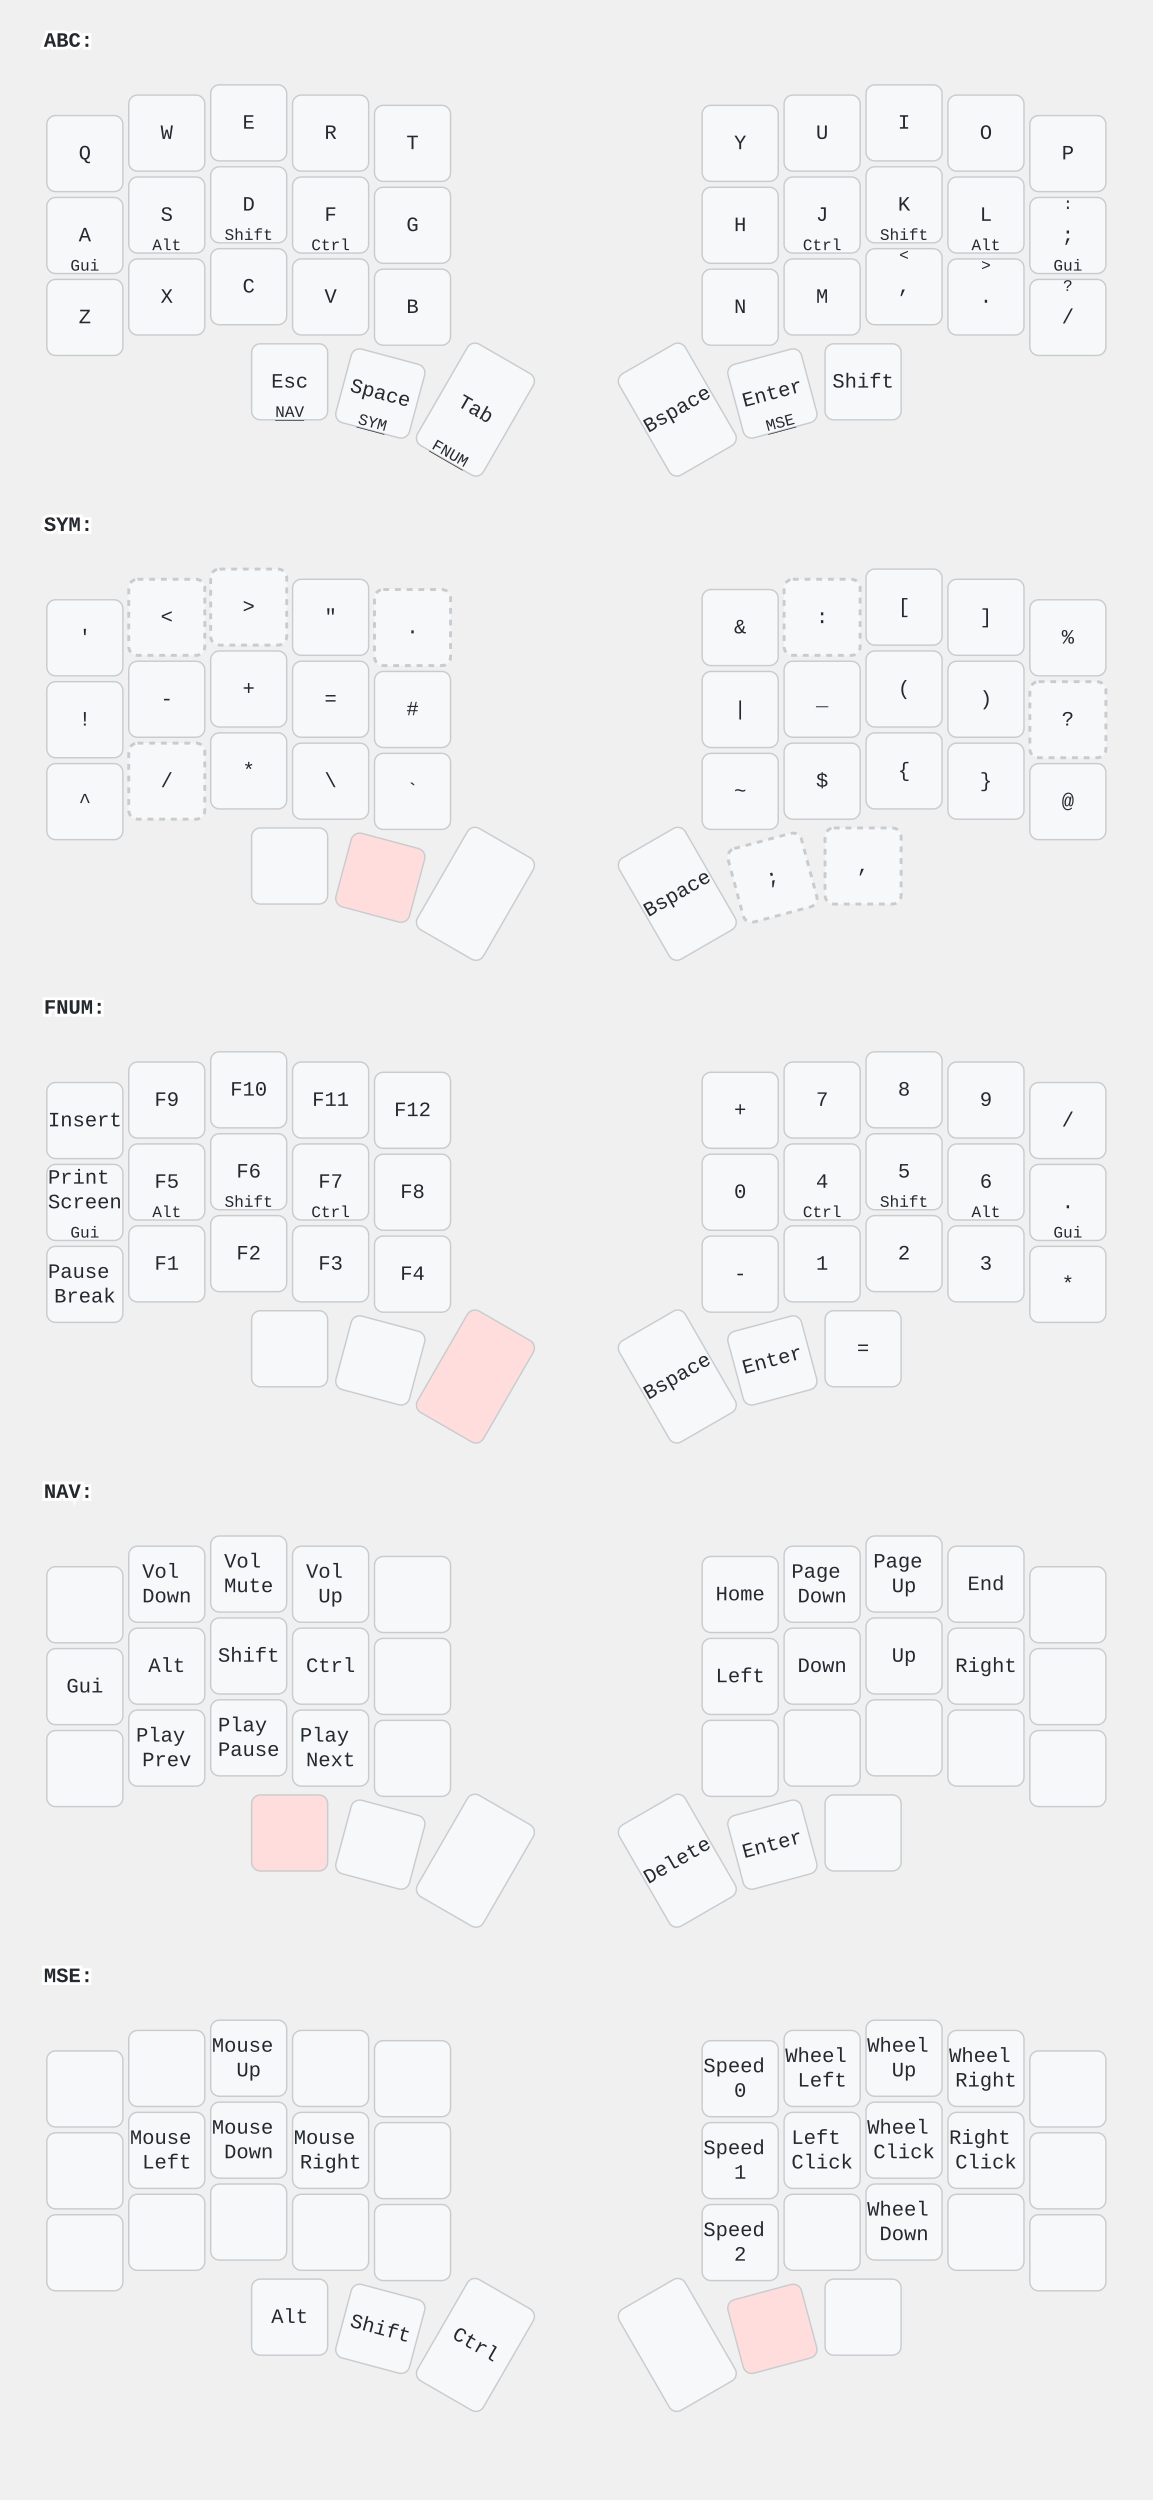
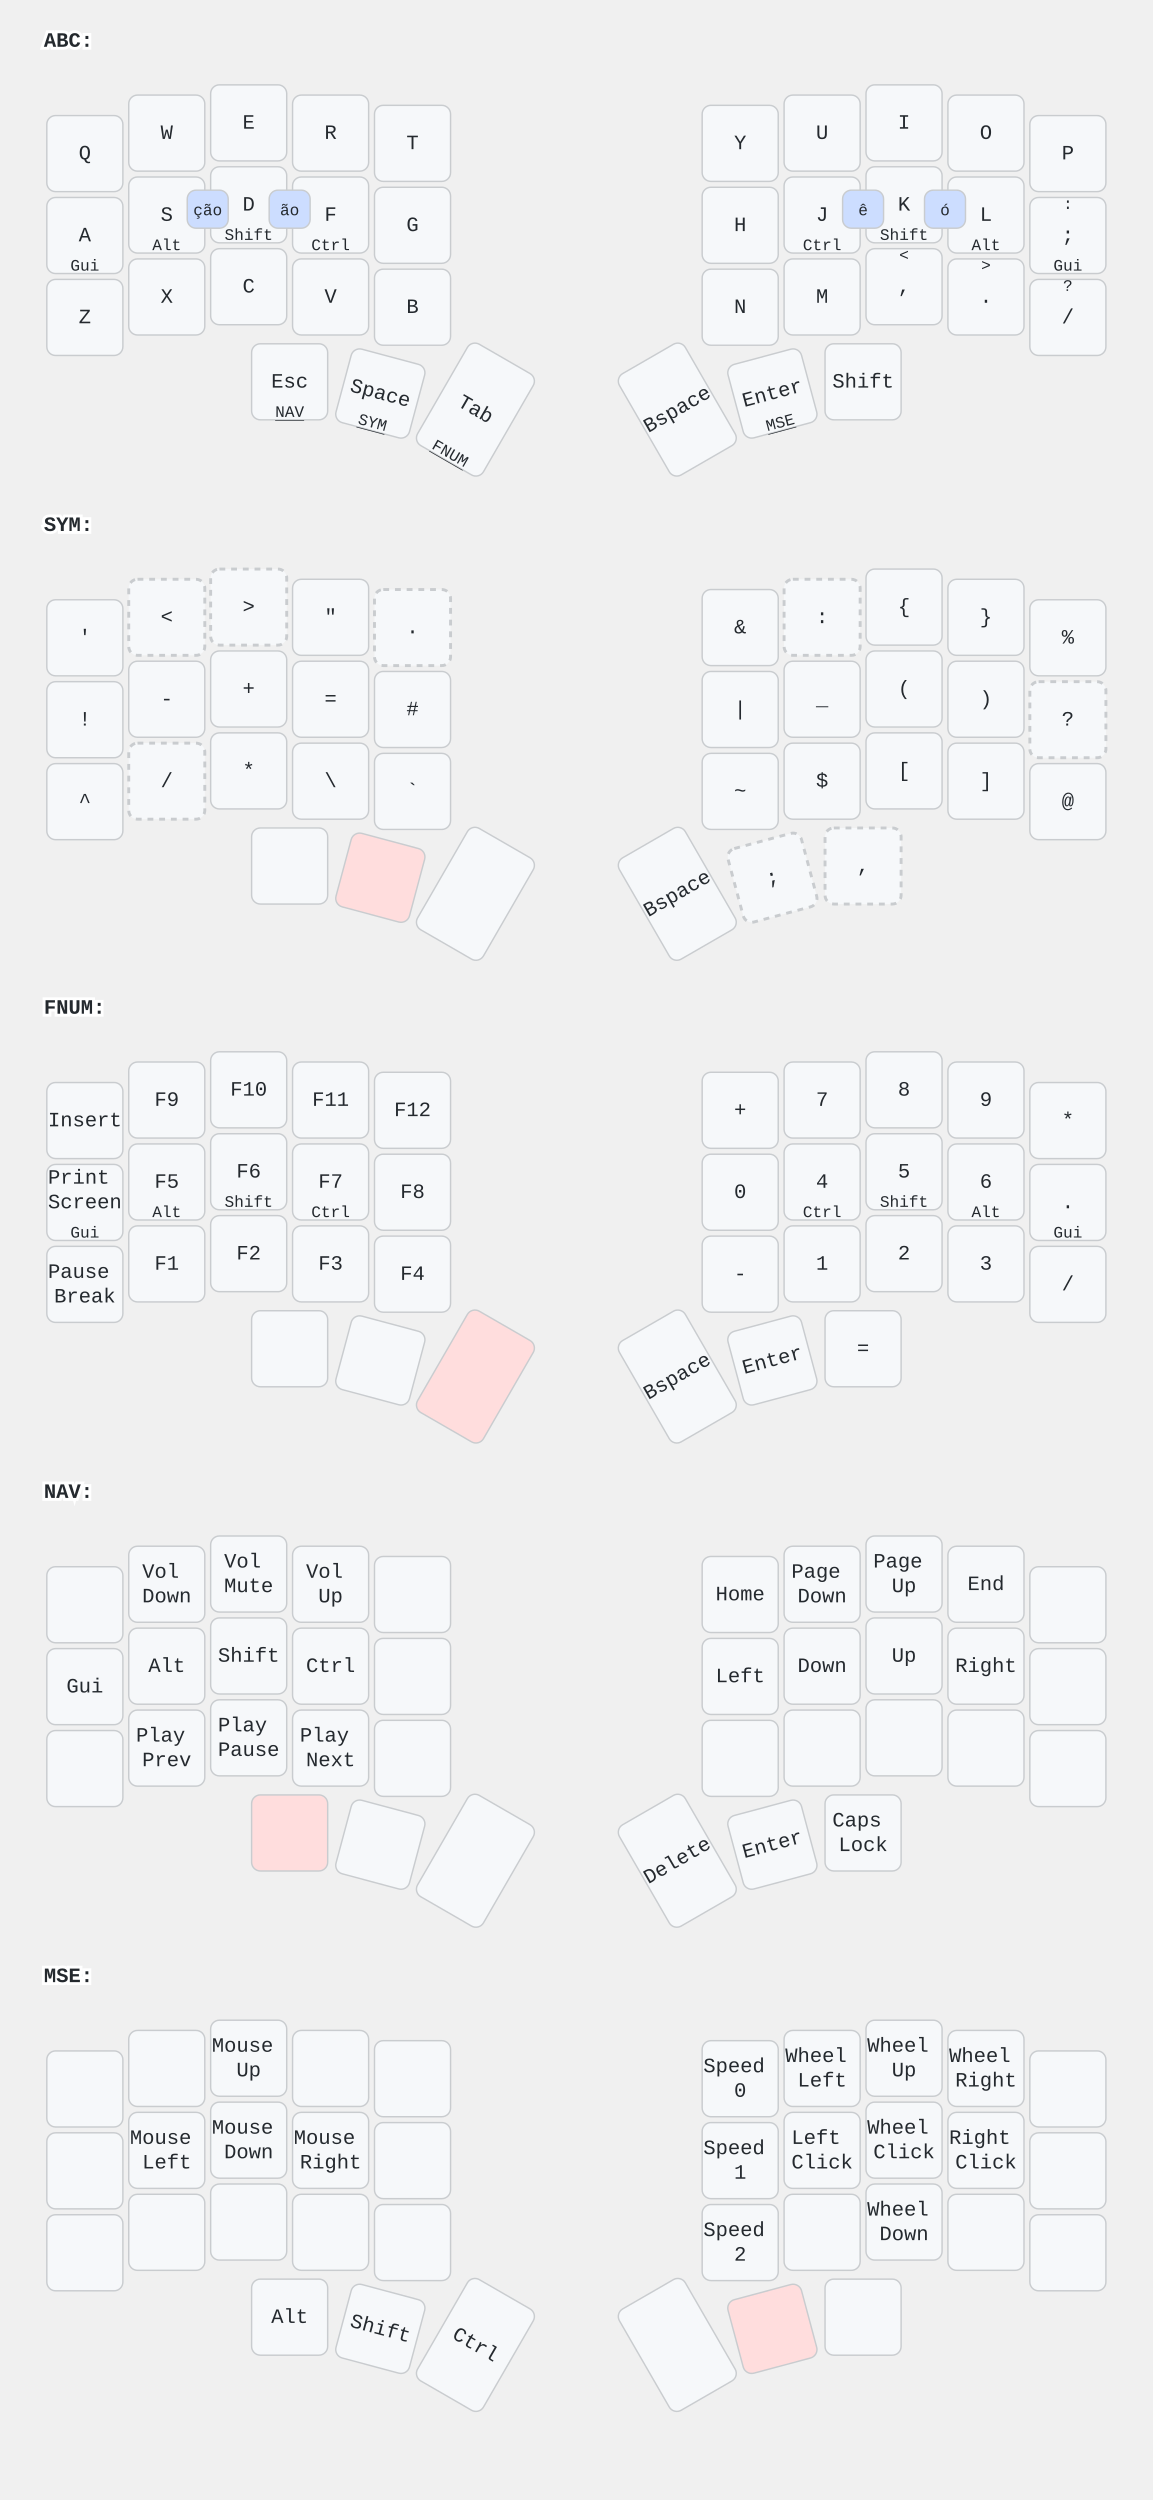
<svg xmlns="http://www.w3.org/2000/svg" width="788" height="1709" viewBox="0 0 788 1709" class="keymap">
  <style>/* inherit to force styles through use tags */
svg path {
    fill: inherit;
}

/* font and background color specifications */
svg.keymap {
    font-family: SFMono-Regular,Consolas,Liberation Mono,Menlo,monospace;
    font-size: 14px;
    font-kerning: normal;
    text-rendering: optimizeLegibility;
    fill: #24292e;
}

/* default key styling */
rect.key {
    fill: #f6f8fa;
}

rect.key, rect.combo {
    stroke: #c9cccf;
    stroke-width: 1;
}

/* default key side styling, only used is draw_key_sides is set */
rect.side {
    filter: brightness(90%);
}

/* color accent for combo boxes */
rect.combo, rect.combo-separate {
    fill: #cdf;
}

/* color accent for held keys */
rect.held, rect.combo.held {
    fill: #fdd;
}

/* color accent for ghost (optional) keys */
rect.ghost, rect.combo.ghost {
    stroke-dasharray: 4, 4;
    stroke-width: 2;
}

text {
    text-anchor: middle;
    dominant-baseline: middle;
}

/* styling for layer labels */
text.label {
    font-weight: bold;
    text-anchor: start;
    stroke: white;
    stroke-width: 4;
    paint-order: stroke;
}

/* styling for optional footer */
text.footer {
    text-anchor: end;
    dominant-baseline: auto;
    stroke: white;
    stroke-width: 4;
    paint-order: stroke;
}

/* styling for combo tap, and key hold/shifted label text */
text.combo, text.hold, text.shifted {
    font-size: 11px;
}

text.hold {
    text-anchor: middle;
    dominant-baseline: auto;
}

text.shifted {
    text-anchor: middle;
    dominant-baseline: hanging;
}

text.layer-activator {
    text-decoration: underline;
}

/* styling for hold/shifted label text in combo box */
text.combo.hold, text.combo.shifted {
    font-size: 8px;
}

/* lighter symbol for transparent keys */
text.trans {
    fill: #7b7e81;
}

/* styling for combo dendrons */
path.combo {
    stroke-width: 1;
    stroke: gray;
    fill: none;
}

/* Start Tabler Icons Cleanup */
/* cannot use height/width with glyphs */
.icon-tabler &gt; path {
    fill: inherit;
    stroke: inherit;
    stroke-width: 2;
}
/* hide tabler's default box */
.icon-tabler &gt; path[stroke="none"][fill="none"] {
    visibility: hidden;
}
/* End Tabler Icons Cleanup */
</style>
  <g transform="translate(30, 0)" class="layer-ABC">
    <text x="0" y="28" class="label" id="ABC">ABC:</text>
    <g transform="translate(0, 56)">
      <g transform="translate(28, 49)" class="key keypos-0">
        <rect rx="6" ry="6" x="-26" y="-26" width="52" height="52" class="key" />
        <text x="0" y="0" class="key tap">Q</text>
      </g>
      <g transform="translate(84, 35)" class="key keypos-1">
        <rect rx="6" ry="6" x="-26" y="-26" width="52" height="52" class="key" />
        <text x="0" y="0" class="key tap">W</text>
      </g>
      <g transform="translate(140, 28)" class="key keypos-2">
        <rect rx="6" ry="6" x="-26" y="-26" width="52" height="52" class="key" />
        <text x="0" y="0" class="key tap">E</text>
      </g>
      <g transform="translate(196, 35)" class="key keypos-3">
        <rect rx="6" ry="6" x="-26" y="-26" width="52" height="52" class="key" />
        <text x="0" y="0" class="key tap">R</text>
      </g>
      <g transform="translate(252, 42)" class="key keypos-4">
        <rect rx="6" ry="6" x="-26" y="-26" width="52" height="52" class="key" />
        <text x="0" y="0" class="key tap">T</text>
      </g>
      <g transform="translate(476, 42)" class="key keypos-5">
        <rect rx="6" ry="6" x="-26" y="-26" width="52" height="52" class="key" />
        <text x="0" y="0" class="key tap">Y</text>
      </g>
      <g transform="translate(532, 35)" class="key keypos-6">
        <rect rx="6" ry="6" x="-26" y="-26" width="52" height="52" class="key" />
        <text x="0" y="0" class="key tap">U</text>
      </g>
      <g transform="translate(588, 28)" class="key keypos-7">
        <rect rx="6" ry="6" x="-26" y="-26" width="52" height="52" class="key" />
        <text x="0" y="0" class="key tap">I</text>
      </g>
      <g transform="translate(644, 35)" class="key keypos-8">
        <rect rx="6" ry="6" x="-26" y="-26" width="52" height="52" class="key" />
        <text x="0" y="0" class="key tap">O</text>
      </g>
      <g transform="translate(700, 49)" class="key keypos-9">
        <rect rx="6" ry="6" x="-26" y="-26" width="52" height="52" class="key" />
        <text x="0" y="0" class="key tap">P</text>
      </g>
      <g transform="translate(28, 105)" class="key keypos-10">
        <rect rx="6" ry="6" x="-26" y="-26" width="52" height="52" class="key" />
        <text x="0" y="0" class="key tap">A</text>
        <text x="0" y="24" class="key hold">Gui</text>
      </g>
      <g transform="translate(84, 91)" class="key keypos-11">
        <rect rx="6" ry="6" x="-26" y="-26" width="52" height="52" class="key" />
        <text x="0" y="0" class="key tap">S</text>
        <text x="0" y="24" class="key hold">Alt</text>
      </g>
      <g transform="translate(140, 84)" class="key keypos-12">
        <rect rx="6" ry="6" x="-26" y="-26" width="52" height="52" class="key" />
        <text x="0" y="0" class="key tap">D</text>
        <text x="0" y="24" class="key hold">Shift</text>
      </g>
      <g transform="translate(196, 91)" class="key keypos-13">
        <rect rx="6" ry="6" x="-26" y="-26" width="52" height="52" class="key" />
        <text x="0" y="0" class="key tap">F</text>
        <text x="0" y="24" class="key hold">Ctrl</text>
      </g>
      <g transform="translate(252, 98)" class="key keypos-14">
        <rect rx="6" ry="6" x="-26" y="-26" width="52" height="52" class="key" />
        <text x="0" y="0" class="key tap">G</text>
      </g>
      <g transform="translate(476, 98)" class="key keypos-15">
        <rect rx="6" ry="6" x="-26" y="-26" width="52" height="52" class="key" />
        <text x="0" y="0" class="key tap">H</text>
      </g>
      <g transform="translate(532, 91)" class="key keypos-16">
        <rect rx="6" ry="6" x="-26" y="-26" width="52" height="52" class="key" />
        <text x="0" y="0" class="key tap">J</text>
        <text x="0" y="24" class="key hold">Ctrl</text>
      </g>
      <g transform="translate(588, 84)" class="key keypos-17">
        <rect rx="6" ry="6" x="-26" y="-26" width="52" height="52" class="key" />
        <text x="0" y="0" class="key tap">K</text>
        <text x="0" y="24" class="key hold">Shift</text>
      </g>
      <g transform="translate(644, 91)" class="key keypos-18">
        <rect rx="6" ry="6" x="-26" y="-26" width="52" height="52" class="key" />
        <text x="0" y="0" class="key tap">L</text>
        <text x="0" y="24" class="key hold">Alt</text>
      </g>
      <g transform="translate(700, 105)" class="key keypos-19">
        <rect rx="6" ry="6" x="-26" y="-26" width="52" height="52" class="key" />
        <text x="0" y="0" class="key tap">;</text>
        <text x="0" y="24" class="key hold">Gui</text>
        <text x="0" y="-24" class="key shifted">:</text>
      </g>
      <g transform="translate(28, 161)" class="key keypos-20">
        <rect rx="6" ry="6" x="-26" y="-26" width="52" height="52" class="key" />
        <text x="0" y="0" class="key tap">Z</text>
      </g>
      <g transform="translate(84, 147)" class="key keypos-21">
        <rect rx="6" ry="6" x="-26" y="-26" width="52" height="52" class="key" />
        <text x="0" y="0" class="key tap">X</text>
      </g>
      <g transform="translate(140, 140)" class="key keypos-22">
        <rect rx="6" ry="6" x="-26" y="-26" width="52" height="52" class="key" />
        <text x="0" y="0" class="key tap">C</text>
      </g>
      <g transform="translate(196, 147)" class="key keypos-23">
        <rect rx="6" ry="6" x="-26" y="-26" width="52" height="52" class="key" />
        <text x="0" y="0" class="key tap">V</text>
      </g>
      <g transform="translate(252, 154)" class="key keypos-24">
        <rect rx="6" ry="6" x="-26" y="-26" width="52" height="52" class="key" />
        <text x="0" y="0" class="key tap">B</text>
      </g>
      <g transform="translate(476, 154)" class="key keypos-25">
        <rect rx="6" ry="6" x="-26" y="-26" width="52" height="52" class="key" />
        <text x="0" y="0" class="key tap">N</text>
      </g>
      <g transform="translate(532, 147)" class="key keypos-26">
        <rect rx="6" ry="6" x="-26" y="-26" width="52" height="52" class="key" />
        <text x="0" y="0" class="key tap">M</text>
      </g>
      <g transform="translate(588, 140)" class="key keypos-27">
        <rect rx="6" ry="6" x="-26" y="-26" width="52" height="52" class="key" />
        <text x="0" y="0" class="key tap">,</text>
        <text x="0" y="-24" class="key shifted">&lt;</text>
      </g>
      <g transform="translate(644, 147)" class="key keypos-28">
        <rect rx="6" ry="6" x="-26" y="-26" width="52" height="52" class="key" />
        <text x="0" y="0" class="key tap">.</text>
        <text x="0" y="-24" class="key shifted">&gt;</text>
      </g>
      <g transform="translate(700, 161)" class="key keypos-29">
        <rect rx="6" ry="6" x="-26" y="-26" width="52" height="52" class="key" />
        <text x="0" y="0" class="key tap">/</text>
        <text x="0" y="-24" class="key shifted">?</text>
      </g>
      <g transform="translate(168, 205)" class="key keypos-30">
        <rect rx="6" ry="6" x="-26" y="-26" width="52" height="52" class="key" />
        <text x="0" y="0" class="key tap">Esc</text>
        <a href="#NAV">
          <text x="0" y="24" class="key hold layer-activator">NAV</text>
        </a>
      </g>
      <g transform="translate(230, 213) rotate(15.0)" class="key keypos-31">
        <rect rx="6" ry="6" x="-26" y="-26" width="52" height="52" class="key" />
        <text x="0" y="0" class="key tap">Space</text>
        <a href="#SYM">
          <text x="0" y="24" class="key hold layer-activator">SYM</text>
        </a>
      </g>
      <g transform="translate(295, 224) rotate(30.0)" class="key keypos-32">
        <rect rx="6" ry="6" x="-26" y="-40" width="52" height="80" class="key" />
        <text x="0" y="0" class="key tap">Tab</text>
        <a href="#FNUM">
          <text x="0" y="38" class="key hold layer-activator">FNUM</text>
        </a>
      </g>
      <g transform="translate(433, 224) rotate(-30.0)" class="key keypos-33">
        <rect rx="6" ry="6" x="-26" y="-40" width="52" height="80" class="key" />
        <text x="0" y="0" class="key tap">Bspace</text>
      </g>
      <g transform="translate(498, 213) rotate(-15.0)" class="key keypos-34">
        <rect rx="6" ry="6" x="-26" y="-26" width="52" height="52" class="key" />
        <text x="0" y="0" class="key tap">Enter</text>
        <a href="#MSE">
          <text x="0" y="24" class="key hold layer-activator">MSE</text>
        </a>
      </g>
      <g transform="translate(560, 205)" class="key keypos-35">
        <rect rx="6" ry="6" x="-26" y="-26" width="52" height="52" class="key" />
        <text x="0" y="0" class="key tap">Shift</text>
      </g>
+       <g class="combo combopos-0">
+         <rect rx="6" ry="6" x="98" y="74" width="28" height="26" class="combo" />
+         <text x="112" y="88" class="combo tap">ção</text>
+       </g>
+       <g class="combo combopos-1">
+         <rect rx="6" ry="6" x="154" y="74" width="28" height="26" class="combo" />
+         <text x="168" y="88" class="combo tap">ão</text>
+       </g>
+       <g class="combo combopos-2">
+         <rect rx="6" ry="6" x="546" y="74" width="28" height="26" class="combo" />
+         <text x="560" y="88" class="combo tap">ê</text>
+       </g>
+       <g class="combo combopos-3">
+         <rect rx="6" ry="6" x="602" y="74" width="28" height="26" class="combo" />
+         <text x="616" y="88" class="combo tap">ó</text>
+       </g>
    </g>
  </g>
  <g transform="translate(30, 331)" class="layer-SYM">
    <text x="0" y="28" class="label" id="SYM">SYM:</text>
    <g transform="translate(0, 56)">
      <g transform="translate(28, 49)" class="key keypos-0">
        <rect rx="6" ry="6" x="-26" y="-26" width="52" height="52" class="key" />
        <text x="0" y="0" class="key tap">'</text>
      </g>
      <g transform="translate(84, 35)" class="key ghost keypos-1">
        <rect rx="6" ry="6" x="-26" y="-26" width="52" height="52" class="key ghost" />
        <text x="0" y="0" class="key ghost tap">&lt;</text>
      </g>
      <g transform="translate(140, 28)" class="key ghost keypos-2">
        <rect rx="6" ry="6" x="-26" y="-26" width="52" height="52" class="key ghost" />
        <text x="0" y="0" class="key ghost tap">&gt;</text>
      </g>
      <g transform="translate(196, 35)" class="key keypos-3">
        <rect rx="6" ry="6" x="-26" y="-26" width="52" height="52" class="key" />
        <text x="0" y="0" class="key tap">"</text>
      </g>
      <g transform="translate(252, 42)" class="key ghost keypos-4">
        <rect rx="6" ry="6" x="-26" y="-26" width="52" height="52" class="key ghost" />
        <text x="0" y="0" class="key ghost tap">.</text>
      </g>
      <g transform="translate(476, 42)" class="key keypos-5">
        <rect rx="6" ry="6" x="-26" y="-26" width="52" height="52" class="key" />
        <text x="0" y="0" class="key tap">&amp;</text>
      </g>
      <g transform="translate(532, 35)" class="key ghost keypos-6">
        <rect rx="6" ry="6" x="-26" y="-26" width="52" height="52" class="key ghost" />
        <text x="0" y="0" class="key ghost tap">:</text>
      </g>
      <g transform="translate(588, 28)" class="key keypos-7">
        <rect rx="6" ry="6" x="-26" y="-26" width="52" height="52" class="key" />
-         <text x="0" y="0" class="key tap">[</text>
+         <text x="0" y="0" class="key tap">{</text>
      </g>
      <g transform="translate(644, 35)" class="key keypos-8">
        <rect rx="6" ry="6" x="-26" y="-26" width="52" height="52" class="key" />
-         <text x="0" y="0" class="key tap">]</text>
+         <text x="0" y="0" class="key tap">}</text>
      </g>
      <g transform="translate(700, 49)" class="key keypos-9">
        <rect rx="6" ry="6" x="-26" y="-26" width="52" height="52" class="key" />
        <text x="0" y="0" class="key tap">%</text>
      </g>
      <g transform="translate(28, 105)" class="key keypos-10">
        <rect rx="6" ry="6" x="-26" y="-26" width="52" height="52" class="key" />
        <text x="0" y="0" class="key tap">!</text>
      </g>
      <g transform="translate(84, 91)" class="key keypos-11">
        <rect rx="6" ry="6" x="-26" y="-26" width="52" height="52" class="key" />
        <text x="0" y="0" class="key tap">-</text>
      </g>
      <g transform="translate(140, 84)" class="key keypos-12">
        <rect rx="6" ry="6" x="-26" y="-26" width="52" height="52" class="key" />
        <text x="0" y="0" class="key tap">+</text>
      </g>
      <g transform="translate(196, 91)" class="key keypos-13">
        <rect rx="6" ry="6" x="-26" y="-26" width="52" height="52" class="key" />
        <text x="0" y="0" class="key tap">=</text>
      </g>
      <g transform="translate(252, 98)" class="key keypos-14">
        <rect rx="6" ry="6" x="-26" y="-26" width="52" height="52" class="key" />
        <text x="0" y="0" class="key tap">#</text>
      </g>
      <g transform="translate(476, 98)" class="key keypos-15">
        <rect rx="6" ry="6" x="-26" y="-26" width="52" height="52" class="key" />
        <text x="0" y="0" class="key tap">|</text>
      </g>
      <g transform="translate(532, 91)" class="key keypos-16">
        <rect rx="6" ry="6" x="-26" y="-26" width="52" height="52" class="key" />
        <text x="0" y="0" class="key tap">_</text>
      </g>
      <g transform="translate(588, 84)" class="key keypos-17">
        <rect rx="6" ry="6" x="-26" y="-26" width="52" height="52" class="key" />
        <text x="0" y="0" class="key tap">(</text>
      </g>
      <g transform="translate(644, 91)" class="key keypos-18">
        <rect rx="6" ry="6" x="-26" y="-26" width="52" height="52" class="key" />
        <text x="0" y="0" class="key tap">)</text>
      </g>
      <g transform="translate(700, 105)" class="key ghost keypos-19">
        <rect rx="6" ry="6" x="-26" y="-26" width="52" height="52" class="key ghost" />
        <text x="0" y="0" class="key ghost tap">?</text>
      </g>
      <g transform="translate(28, 161)" class="key keypos-20">
        <rect rx="6" ry="6" x="-26" y="-26" width="52" height="52" class="key" />
        <text x="0" y="0" class="key tap">^</text>
      </g>
      <g transform="translate(84, 147)" class="key ghost keypos-21">
        <rect rx="6" ry="6" x="-26" y="-26" width="52" height="52" class="key ghost" />
        <text x="0" y="0" class="key ghost tap">/</text>
      </g>
      <g transform="translate(140, 140)" class="key keypos-22">
        <rect rx="6" ry="6" x="-26" y="-26" width="52" height="52" class="key" />
        <text x="0" y="0" class="key tap">*</text>
      </g>
      <g transform="translate(196, 147)" class="key keypos-23">
        <rect rx="6" ry="6" x="-26" y="-26" width="52" height="52" class="key" />
        <text x="0" y="0" class="key tap">\</text>
      </g>
      <g transform="translate(252, 154)" class="key keypos-24">
        <rect rx="6" ry="6" x="-26" y="-26" width="52" height="52" class="key" />
        <text x="0" y="0" class="key tap">`</text>
      </g>
      <g transform="translate(476, 154)" class="key keypos-25">
        <rect rx="6" ry="6" x="-26" y="-26" width="52" height="52" class="key" />
        <text x="0" y="0" class="key tap">~</text>
      </g>
      <g transform="translate(532, 147)" class="key keypos-26">
        <rect rx="6" ry="6" x="-26" y="-26" width="52" height="52" class="key" />
        <text x="0" y="0" class="key tap">$</text>
      </g>
      <g transform="translate(588, 140)" class="key keypos-27">
        <rect rx="6" ry="6" x="-26" y="-26" width="52" height="52" class="key" />
-         <text x="0" y="0" class="key tap">{</text>
+         <text x="0" y="0" class="key tap">[</text>
      </g>
      <g transform="translate(644, 147)" class="key keypos-28">
        <rect rx="6" ry="6" x="-26" y="-26" width="52" height="52" class="key" />
-         <text x="0" y="0" class="key tap">}</text>
+         <text x="0" y="0" class="key tap">]</text>
      </g>
      <g transform="translate(700, 161)" class="key keypos-29">
        <rect rx="6" ry="6" x="-26" y="-26" width="52" height="52" class="key" />
        <text x="0" y="0" class="key tap">@</text>
      </g>
      <g transform="translate(168, 205)" class="key keypos-30">
        <rect rx="6" ry="6" x="-26" y="-26" width="52" height="52" class="key" />
      </g>
      <g transform="translate(230, 213) rotate(15.0)" class="key held keypos-31">
        <rect rx="6" ry="6" x="-26" y="-26" width="52" height="52" class="key held" />
      </g>
      <g transform="translate(295, 224) rotate(30.0)" class="key keypos-32">
        <rect rx="6" ry="6" x="-26" y="-40" width="52" height="80" class="key" />
      </g>
      <g transform="translate(433, 224) rotate(-30.0)" class="key keypos-33">
        <rect rx="6" ry="6" x="-26" y="-40" width="52" height="80" class="key" />
        <text x="0" y="0" class="key tap">Bspace</text>
      </g>
      <g transform="translate(498, 213) rotate(-15.0)" class="key ghost keypos-34">
        <rect rx="6" ry="6" x="-26" y="-26" width="52" height="52" class="key ghost" />
        <text x="0" y="0" class="key ghost tap">;</text>
      </g>
      <g transform="translate(560, 205)" class="key ghost keypos-35">
        <rect rx="6" ry="6" x="-26" y="-26" width="52" height="52" class="key ghost" />
        <text x="0" y="0" class="key ghost tap">,</text>
      </g>
    </g>
  </g>
  <g transform="translate(30, 661)" class="layer-FNUM">
    <text x="0" y="28" class="label" id="FNUM">FNUM:</text>
    <g transform="translate(0, 56)">
      <g transform="translate(28, 49)" class="key keypos-0">
        <rect rx="6" ry="6" x="-26" y="-26" width="52" height="52" class="key" />
        <text x="0" y="0" class="key tap">Insert</text>
      </g>
      <g transform="translate(84, 35)" class="key keypos-1">
        <rect rx="6" ry="6" x="-26" y="-26" width="52" height="52" class="key" />
        <text x="0" y="0" class="key tap">F9</text>
      </g>
      <g transform="translate(140, 28)" class="key keypos-2">
        <rect rx="6" ry="6" x="-26" y="-26" width="52" height="52" class="key" />
        <text x="0" y="0" class="key tap">F10</text>
      </g>
      <g transform="translate(196, 35)" class="key keypos-3">
        <rect rx="6" ry="6" x="-26" y="-26" width="52" height="52" class="key" />
        <text x="0" y="0" class="key tap">F11</text>
      </g>
      <g transform="translate(252, 42)" class="key keypos-4">
        <rect rx="6" ry="6" x="-26" y="-26" width="52" height="52" class="key" />
        <text x="0" y="0" class="key tap">F12</text>
      </g>
      <g transform="translate(476, 42)" class="key keypos-5">
        <rect rx="6" ry="6" x="-26" y="-26" width="52" height="52" class="key" />
        <text x="0" y="0" class="key tap">+</text>
      </g>
      <g transform="translate(532, 35)" class="key keypos-6">
        <rect rx="6" ry="6" x="-26" y="-26" width="52" height="52" class="key" />
        <text x="0" y="0" class="key tap">7</text>
      </g>
      <g transform="translate(588, 28)" class="key keypos-7">
        <rect rx="6" ry="6" x="-26" y="-26" width="52" height="52" class="key" />
        <text x="0" y="0" class="key tap">8</text>
      </g>
      <g transform="translate(644, 35)" class="key keypos-8">
        <rect rx="6" ry="6" x="-26" y="-26" width="52" height="52" class="key" />
        <text x="0" y="0" class="key tap">9</text>
      </g>
      <g transform="translate(700, 49)" class="key keypos-9">
        <rect rx="6" ry="6" x="-26" y="-26" width="52" height="52" class="key" />
-         <text x="0" y="0" class="key tap">/</text>
+         <text x="0" y="0" class="key tap">*</text>
      </g>
      <g transform="translate(28, 105)" class="key keypos-10">
        <rect rx="6" ry="6" x="-26" y="-26" width="52" height="52" class="key" />
        <text x="0" y="0" class="key tap">
          <tspan x="0" dy="-1.2em">Print</tspan>
          <tspan x="0" dy="1.2em">Screen</tspan>
        </text>
        <text x="0" y="24" class="key hold">Gui</text>
      </g>
      <g transform="translate(84, 91)" class="key keypos-11">
        <rect rx="6" ry="6" x="-26" y="-26" width="52" height="52" class="key" />
        <text x="0" y="0" class="key tap">F5</text>
        <text x="0" y="24" class="key hold">Alt</text>
      </g>
      <g transform="translate(140, 84)" class="key keypos-12">
        <rect rx="6" ry="6" x="-26" y="-26" width="52" height="52" class="key" />
        <text x="0" y="0" class="key tap">F6</text>
        <text x="0" y="24" class="key hold">Shift</text>
      </g>
      <g transform="translate(196, 91)" class="key keypos-13">
        <rect rx="6" ry="6" x="-26" y="-26" width="52" height="52" class="key" />
        <text x="0" y="0" class="key tap">F7</text>
        <text x="0" y="24" class="key hold">Ctrl</text>
      </g>
      <g transform="translate(252, 98)" class="key keypos-14">
        <rect rx="6" ry="6" x="-26" y="-26" width="52" height="52" class="key" />
        <text x="0" y="0" class="key tap">F8</text>
      </g>
      <g transform="translate(476, 98)" class="key keypos-15">
        <rect rx="6" ry="6" x="-26" y="-26" width="52" height="52" class="key" />
        <text x="0" y="0" class="key tap">0</text>
      </g>
      <g transform="translate(532, 91)" class="key keypos-16">
        <rect rx="6" ry="6" x="-26" y="-26" width="52" height="52" class="key" />
        <text x="0" y="0" class="key tap">4</text>
        <text x="0" y="24" class="key hold">Ctrl</text>
      </g>
      <g transform="translate(588, 84)" class="key keypos-17">
        <rect rx="6" ry="6" x="-26" y="-26" width="52" height="52" class="key" />
        <text x="0" y="0" class="key tap">5</text>
        <text x="0" y="24" class="key hold">Shift</text>
      </g>
      <g transform="translate(644, 91)" class="key keypos-18">
        <rect rx="6" ry="6" x="-26" y="-26" width="52" height="52" class="key" />
        <text x="0" y="0" class="key tap">6</text>
        <text x="0" y="24" class="key hold">Alt</text>
      </g>
      <g transform="translate(700, 105)" class="key keypos-19">
        <rect rx="6" ry="6" x="-26" y="-26" width="52" height="52" class="key" />
        <text x="0" y="0" class="key tap">.</text>
        <text x="0" y="24" class="key hold">Gui</text>
      </g>
      <g transform="translate(28, 161)" class="key keypos-20">
        <rect rx="6" ry="6" x="-26" y="-26" width="52" height="52" class="key" />
        <text x="0" y="0" class="key tap">
          <tspan x="0" dy="-0.6em">Pause</tspan>
          <tspan x="0" dy="1.2em">Break</tspan>
        </text>
      </g>
      <g transform="translate(84, 147)" class="key keypos-21">
        <rect rx="6" ry="6" x="-26" y="-26" width="52" height="52" class="key" />
        <text x="0" y="0" class="key tap">F1</text>
      </g>
      <g transform="translate(140, 140)" class="key keypos-22">
        <rect rx="6" ry="6" x="-26" y="-26" width="52" height="52" class="key" />
        <text x="0" y="0" class="key tap">F2</text>
      </g>
      <g transform="translate(196, 147)" class="key keypos-23">
        <rect rx="6" ry="6" x="-26" y="-26" width="52" height="52" class="key" />
        <text x="0" y="0" class="key tap">F3</text>
      </g>
      <g transform="translate(252, 154)" class="key keypos-24">
        <rect rx="6" ry="6" x="-26" y="-26" width="52" height="52" class="key" />
        <text x="0" y="0" class="key tap">F4</text>
      </g>
      <g transform="translate(476, 154)" class="key keypos-25">
        <rect rx="6" ry="6" x="-26" y="-26" width="52" height="52" class="key" />
        <text x="0" y="0" class="key tap">-</text>
      </g>
      <g transform="translate(532, 147)" class="key keypos-26">
        <rect rx="6" ry="6" x="-26" y="-26" width="52" height="52" class="key" />
        <text x="0" y="0" class="key tap">1</text>
      </g>
      <g transform="translate(588, 140)" class="key keypos-27">
        <rect rx="6" ry="6" x="-26" y="-26" width="52" height="52" class="key" />
        <text x="0" y="0" class="key tap">2</text>
      </g>
      <g transform="translate(644, 147)" class="key keypos-28">
        <rect rx="6" ry="6" x="-26" y="-26" width="52" height="52" class="key" />
        <text x="0" y="0" class="key tap">3</text>
      </g>
      <g transform="translate(700, 161)" class="key keypos-29">
        <rect rx="6" ry="6" x="-26" y="-26" width="52" height="52" class="key" />
-         <text x="0" y="0" class="key tap">*</text>
+         <text x="0" y="0" class="key tap">/</text>
      </g>
      <g transform="translate(168, 205)" class="key keypos-30">
        <rect rx="6" ry="6" x="-26" y="-26" width="52" height="52" class="key" />
      </g>
      <g transform="translate(230, 213) rotate(15.0)" class="key keypos-31">
        <rect rx="6" ry="6" x="-26" y="-26" width="52" height="52" class="key" />
      </g>
      <g transform="translate(295, 224) rotate(30.0)" class="key held keypos-32">
        <rect rx="6" ry="6" x="-26" y="-40" width="52" height="80" class="key held" />
      </g>
      <g transform="translate(433, 224) rotate(-30.0)" class="key keypos-33">
        <rect rx="6" ry="6" x="-26" y="-40" width="52" height="80" class="key" />
        <text x="0" y="0" class="key tap">Bspace</text>
      </g>
      <g transform="translate(498, 213) rotate(-15.0)" class="key keypos-34">
        <rect rx="6" ry="6" x="-26" y="-26" width="52" height="52" class="key" />
        <text x="0" y="0" class="key tap">Enter</text>
      </g>
      <g transform="translate(560, 205)" class="key keypos-35">
        <rect rx="6" ry="6" x="-26" y="-26" width="52" height="52" class="key" />
        <text x="0" y="0" class="key tap">=</text>
      </g>
    </g>
  </g>
  <g transform="translate(30, 992)" class="layer-NAV">
    <text x="0" y="28" class="label" id="NAV">NAV:</text>
    <g transform="translate(0, 56)">
      <g transform="translate(28, 49)" class="key keypos-0">
        <rect rx="6" ry="6" x="-26" y="-26" width="52" height="52" class="key" />
      </g>
      <g transform="translate(84, 35)" class="key keypos-1">
        <rect rx="6" ry="6" x="-26" y="-26" width="52" height="52" class="key" />
        <text x="0" y="0" class="key tap">
          <tspan x="0" dy="-0.6em">Vol</tspan>
          <tspan x="0" dy="1.2em">Down</tspan>
        </text>
      </g>
      <g transform="translate(140, 28)" class="key keypos-2">
        <rect rx="6" ry="6" x="-26" y="-26" width="52" height="52" class="key" />
        <text x="0" y="0" class="key tap">
          <tspan x="0" dy="-0.6em">Vol</tspan>
          <tspan x="0" dy="1.2em">Mute</tspan>
        </text>
      </g>
      <g transform="translate(196, 35)" class="key keypos-3">
        <rect rx="6" ry="6" x="-26" y="-26" width="52" height="52" class="key" />
        <text x="0" y="0" class="key tap">
          <tspan x="0" dy="-0.6em">Vol</tspan>
          <tspan x="0" dy="1.2em">Up</tspan>
        </text>
      </g>
      <g transform="translate(252, 42)" class="key keypos-4">
        <rect rx="6" ry="6" x="-26" y="-26" width="52" height="52" class="key" />
      </g>
      <g transform="translate(476, 42)" class="key keypos-5">
        <rect rx="6" ry="6" x="-26" y="-26" width="52" height="52" class="key" />
        <text x="0" y="0" class="key tap">Home</text>
      </g>
      <g transform="translate(532, 35)" class="key keypos-6">
        <rect rx="6" ry="6" x="-26" y="-26" width="52" height="52" class="key" />
        <text x="0" y="0" class="key tap">
          <tspan x="0" dy="-0.6em">Page</tspan>
          <tspan x="0" dy="1.2em">Down</tspan>
        </text>
      </g>
      <g transform="translate(588, 28)" class="key keypos-7">
        <rect rx="6" ry="6" x="-26" y="-26" width="52" height="52" class="key" />
        <text x="0" y="0" class="key tap">
          <tspan x="0" dy="-0.6em">Page</tspan>
          <tspan x="0" dy="1.2em">Up</tspan>
        </text>
      </g>
      <g transform="translate(644, 35)" class="key keypos-8">
        <rect rx="6" ry="6" x="-26" y="-26" width="52" height="52" class="key" />
        <text x="0" y="0" class="key tap">End</text>
      </g>
      <g transform="translate(700, 49)" class="key keypos-9">
        <rect rx="6" ry="6" x="-26" y="-26" width="52" height="52" class="key" />
      </g>
      <g transform="translate(28, 105)" class="key keypos-10">
        <rect rx="6" ry="6" x="-26" y="-26" width="52" height="52" class="key" />
        <text x="0" y="0" class="key tap">Gui</text>
      </g>
      <g transform="translate(84, 91)" class="key keypos-11">
        <rect rx="6" ry="6" x="-26" y="-26" width="52" height="52" class="key" />
        <text x="0" y="0" class="key tap">Alt</text>
      </g>
      <g transform="translate(140, 84)" class="key keypos-12">
        <rect rx="6" ry="6" x="-26" y="-26" width="52" height="52" class="key" />
        <text x="0" y="0" class="key tap">Shift</text>
      </g>
      <g transform="translate(196, 91)" class="key keypos-13">
        <rect rx="6" ry="6" x="-26" y="-26" width="52" height="52" class="key" />
        <text x="0" y="0" class="key tap">Ctrl</text>
      </g>
      <g transform="translate(252, 98)" class="key keypos-14">
        <rect rx="6" ry="6" x="-26" y="-26" width="52" height="52" class="key" />
      </g>
      <g transform="translate(476, 98)" class="key keypos-15">
        <rect rx="6" ry="6" x="-26" y="-26" width="52" height="52" class="key" />
        <text x="0" y="0" class="key tap">Left</text>
      </g>
      <g transform="translate(532, 91)" class="key keypos-16">
        <rect rx="6" ry="6" x="-26" y="-26" width="52" height="52" class="key" />
        <text x="0" y="0" class="key tap">Down</text>
      </g>
      <g transform="translate(588, 84)" class="key keypos-17">
        <rect rx="6" ry="6" x="-26" y="-26" width="52" height="52" class="key" />
        <text x="0" y="0" class="key tap">Up</text>
      </g>
      <g transform="translate(644, 91)" class="key keypos-18">
        <rect rx="6" ry="6" x="-26" y="-26" width="52" height="52" class="key" />
        <text x="0" y="0" class="key tap">Right</text>
      </g>
      <g transform="translate(700, 105)" class="key keypos-19">
        <rect rx="6" ry="6" x="-26" y="-26" width="52" height="52" class="key" />
      </g>
      <g transform="translate(28, 161)" class="key keypos-20">
        <rect rx="6" ry="6" x="-26" y="-26" width="52" height="52" class="key" />
      </g>
      <g transform="translate(84, 147)" class="key keypos-21">
        <rect rx="6" ry="6" x="-26" y="-26" width="52" height="52" class="key" />
        <text x="0" y="0" class="key tap">
          <tspan x="0" dy="-0.6em">Play</tspan>
          <tspan x="0" dy="1.2em">Prev</tspan>
        </text>
      </g>
      <g transform="translate(140, 140)" class="key keypos-22">
        <rect rx="6" ry="6" x="-26" y="-26" width="52" height="52" class="key" />
        <text x="0" y="0" class="key tap">
          <tspan x="0" dy="-0.6em">Play</tspan>
          <tspan x="0" dy="1.2em">Pause</tspan>
        </text>
      </g>
      <g transform="translate(196, 147)" class="key keypos-23">
        <rect rx="6" ry="6" x="-26" y="-26" width="52" height="52" class="key" />
        <text x="0" y="0" class="key tap">
          <tspan x="0" dy="-0.6em">Play</tspan>
          <tspan x="0" dy="1.2em">Next</tspan>
        </text>
      </g>
      <g transform="translate(252, 154)" class="key keypos-24">
        <rect rx="6" ry="6" x="-26" y="-26" width="52" height="52" class="key" />
      </g>
      <g transform="translate(476, 154)" class="key keypos-25">
        <rect rx="6" ry="6" x="-26" y="-26" width="52" height="52" class="key" />
      </g>
      <g transform="translate(532, 147)" class="key keypos-26">
        <rect rx="6" ry="6" x="-26" y="-26" width="52" height="52" class="key" />
      </g>
      <g transform="translate(588, 140)" class="key keypos-27">
        <rect rx="6" ry="6" x="-26" y="-26" width="52" height="52" class="key" />
      </g>
      <g transform="translate(644, 147)" class="key keypos-28">
        <rect rx="6" ry="6" x="-26" y="-26" width="52" height="52" class="key" />
      </g>
      <g transform="translate(700, 161)" class="key keypos-29">
        <rect rx="6" ry="6" x="-26" y="-26" width="52" height="52" class="key" />
      </g>
      <g transform="translate(168, 205)" class="key held keypos-30">
        <rect rx="6" ry="6" x="-26" y="-26" width="52" height="52" class="key held" />
      </g>
      <g transform="translate(230, 213) rotate(15.0)" class="key keypos-31">
        <rect rx="6" ry="6" x="-26" y="-26" width="52" height="52" class="key" />
      </g>
      <g transform="translate(295, 224) rotate(30.0)" class="key keypos-32">
        <rect rx="6" ry="6" x="-26" y="-40" width="52" height="80" class="key" />
      </g>
      <g transform="translate(433, 224) rotate(-30.0)" class="key keypos-33">
        <rect rx="6" ry="6" x="-26" y="-40" width="52" height="80" class="key" />
        <text x="0" y="0" class="key tap">Delete</text>
      </g>
      <g transform="translate(498, 213) rotate(-15.0)" class="key keypos-34">
        <rect rx="6" ry="6" x="-26" y="-26" width="52" height="52" class="key" />
        <text x="0" y="0" class="key tap">Enter</text>
      </g>
      <g transform="translate(560, 205)" class="key keypos-35">
        <rect rx="6" ry="6" x="-26" y="-26" width="52" height="52" class="key" />
+         <text x="0" y="0" class="key tap">
+           <tspan x="0" dy="-0.6em">Caps</tspan>
+           <tspan x="0" dy="1.2em">Lock</tspan>
+         </text>
      </g>
    </g>
  </g>
  <g transform="translate(30, 1323)" class="layer-MSE">
    <text x="0" y="28" class="label" id="MSE">MSE:</text>
    <g transform="translate(0, 56)">
      <g transform="translate(28, 49)" class="key keypos-0">
        <rect rx="6" ry="6" x="-26" y="-26" width="52" height="52" class="key" />
      </g>
      <g transform="translate(84, 35)" class="key keypos-1">
        <rect rx="6" ry="6" x="-26" y="-26" width="52" height="52" class="key" />
      </g>
      <g transform="translate(140, 28)" class="key keypos-2">
        <rect rx="6" ry="6" x="-26" y="-26" width="52" height="52" class="key" />
        <text x="0" y="0" class="key tap">
          <tspan x="0" dy="-0.6em">Mouse</tspan>
          <tspan x="0" dy="1.2em">Up</tspan>
        </text>
      </g>
      <g transform="translate(196, 35)" class="key keypos-3">
        <rect rx="6" ry="6" x="-26" y="-26" width="52" height="52" class="key" />
      </g>
      <g transform="translate(252, 42)" class="key keypos-4">
        <rect rx="6" ry="6" x="-26" y="-26" width="52" height="52" class="key" />
      </g>
      <g transform="translate(476, 42)" class="key keypos-5">
        <rect rx="6" ry="6" x="-26" y="-26" width="52" height="52" class="key" />
        <text x="0" y="0" class="key tap">
          <tspan x="0" dy="-0.6em">Speed</tspan>
          <tspan x="0" dy="1.2em">0</tspan>
        </text>
      </g>
      <g transform="translate(532, 35)" class="key keypos-6">
        <rect rx="6" ry="6" x="-26" y="-26" width="52" height="52" class="key" />
        <text x="0" y="0" class="key tap">
          <tspan x="0" dy="-0.6em">Wheel</tspan>
          <tspan x="0" dy="1.2em">Left</tspan>
        </text>
      </g>
      <g transform="translate(588, 28)" class="key keypos-7">
        <rect rx="6" ry="6" x="-26" y="-26" width="52" height="52" class="key" />
        <text x="0" y="0" class="key tap">
          <tspan x="0" dy="-0.6em">Wheel</tspan>
          <tspan x="0" dy="1.2em">Up</tspan>
        </text>
      </g>
      <g transform="translate(644, 35)" class="key keypos-8">
        <rect rx="6" ry="6" x="-26" y="-26" width="52" height="52" class="key" />
        <text x="0" y="0" class="key tap">
          <tspan x="0" dy="-0.6em">Wheel</tspan>
          <tspan x="0" dy="1.2em">Right</tspan>
        </text>
      </g>
      <g transform="translate(700, 49)" class="key keypos-9">
        <rect rx="6" ry="6" x="-26" y="-26" width="52" height="52" class="key" />
      </g>
      <g transform="translate(28, 105)" class="key keypos-10">
        <rect rx="6" ry="6" x="-26" y="-26" width="52" height="52" class="key" />
      </g>
      <g transform="translate(84, 91)" class="key keypos-11">
        <rect rx="6" ry="6" x="-26" y="-26" width="52" height="52" class="key" />
        <text x="0" y="0" class="key tap">
          <tspan x="0" dy="-0.6em">Mouse</tspan>
          <tspan x="0" dy="1.2em">Left</tspan>
        </text>
      </g>
      <g transform="translate(140, 84)" class="key keypos-12">
        <rect rx="6" ry="6" x="-26" y="-26" width="52" height="52" class="key" />
        <text x="0" y="0" class="key tap">
          <tspan x="0" dy="-0.6em">Mouse</tspan>
          <tspan x="0" dy="1.2em">Down</tspan>
        </text>
      </g>
      <g transform="translate(196, 91)" class="key keypos-13">
        <rect rx="6" ry="6" x="-26" y="-26" width="52" height="52" class="key" />
        <text x="0" y="0" class="key tap">
          <tspan x="0" dy="-0.6em">Mouse</tspan>
          <tspan x="0" dy="1.2em">Right</tspan>
        </text>
      </g>
      <g transform="translate(252, 98)" class="key keypos-14">
        <rect rx="6" ry="6" x="-26" y="-26" width="52" height="52" class="key" />
      </g>
      <g transform="translate(476, 98)" class="key keypos-15">
        <rect rx="6" ry="6" x="-26" y="-26" width="52" height="52" class="key" />
        <text x="0" y="0" class="key tap">
          <tspan x="0" dy="-0.6em">Speed</tspan>
          <tspan x="0" dy="1.2em">1</tspan>
        </text>
      </g>
      <g transform="translate(532, 91)" class="key keypos-16">
        <rect rx="6" ry="6" x="-26" y="-26" width="52" height="52" class="key" />
        <text x="0" y="0" class="key tap">
          <tspan x="0" dy="-0.6em">Left</tspan>
          <tspan x="0" dy="1.2em">Click</tspan>
        </text>
      </g>
      <g transform="translate(588, 84)" class="key keypos-17">
        <rect rx="6" ry="6" x="-26" y="-26" width="52" height="52" class="key" />
        <text x="0" y="0" class="key tap">
          <tspan x="0" dy="-0.6em">Wheel</tspan>
          <tspan x="0" dy="1.2em">Click</tspan>
        </text>
      </g>
      <g transform="translate(644, 91)" class="key keypos-18">
        <rect rx="6" ry="6" x="-26" y="-26" width="52" height="52" class="key" />
        <text x="0" y="0" class="key tap">
          <tspan x="0" dy="-0.6em">Right</tspan>
          <tspan x="0" dy="1.2em">Click</tspan>
        </text>
      </g>
      <g transform="translate(700, 105)" class="key keypos-19">
        <rect rx="6" ry="6" x="-26" y="-26" width="52" height="52" class="key" />
      </g>
      <g transform="translate(28, 161)" class="key keypos-20">
        <rect rx="6" ry="6" x="-26" y="-26" width="52" height="52" class="key" />
      </g>
      <g transform="translate(84, 147)" class="key keypos-21">
        <rect rx="6" ry="6" x="-26" y="-26" width="52" height="52" class="key" />
      </g>
      <g transform="translate(140, 140)" class="key keypos-22">
        <rect rx="6" ry="6" x="-26" y="-26" width="52" height="52" class="key" />
      </g>
      <g transform="translate(196, 147)" class="key keypos-23">
        <rect rx="6" ry="6" x="-26" y="-26" width="52" height="52" class="key" />
      </g>
      <g transform="translate(252, 154)" class="key keypos-24">
        <rect rx="6" ry="6" x="-26" y="-26" width="52" height="52" class="key" />
      </g>
      <g transform="translate(476, 154)" class="key keypos-25">
        <rect rx="6" ry="6" x="-26" y="-26" width="52" height="52" class="key" />
        <text x="0" y="0" class="key tap">
          <tspan x="0" dy="-0.6em">Speed</tspan>
          <tspan x="0" dy="1.2em">2</tspan>
        </text>
      </g>
      <g transform="translate(532, 147)" class="key keypos-26">
        <rect rx="6" ry="6" x="-26" y="-26" width="52" height="52" class="key" />
      </g>
      <g transform="translate(588, 140)" class="key keypos-27">
        <rect rx="6" ry="6" x="-26" y="-26" width="52" height="52" class="key" />
        <text x="0" y="0" class="key tap">
          <tspan x="0" dy="-0.6em">Wheel</tspan>
          <tspan x="0" dy="1.2em">Down</tspan>
        </text>
      </g>
      <g transform="translate(644, 147)" class="key keypos-28">
        <rect rx="6" ry="6" x="-26" y="-26" width="52" height="52" class="key" />
      </g>
      <g transform="translate(700, 161)" class="key keypos-29">
        <rect rx="6" ry="6" x="-26" y="-26" width="52" height="52" class="key" />
      </g>
      <g transform="translate(168, 205)" class="key keypos-30">
        <rect rx="6" ry="6" x="-26" y="-26" width="52" height="52" class="key" />
        <text x="0" y="0" class="key tap">Alt</text>
      </g>
      <g transform="translate(230, 213) rotate(15.0)" class="key keypos-31">
        <rect rx="6" ry="6" x="-26" y="-26" width="52" height="52" class="key" />
        <text x="0" y="0" class="key tap">Shift</text>
      </g>
      <g transform="translate(295, 224) rotate(30.0)" class="key keypos-32">
        <rect rx="6" ry="6" x="-26" y="-40" width="52" height="80" class="key" />
        <text x="0" y="0" class="key tap">Ctrl</text>
      </g>
      <g transform="translate(433, 224) rotate(-30.0)" class="key keypos-33">
        <rect rx="6" ry="6" x="-26" y="-40" width="52" height="80" class="key" />
      </g>
      <g transform="translate(498, 213) rotate(-15.0)" class="key held keypos-34">
        <rect rx="6" ry="6" x="-26" y="-26" width="52" height="52" class="key held" />
      </g>
      <g transform="translate(560, 205)" class="key keypos-35">
        <rect rx="6" ry="6" x="-26" y="-26" width="52" height="52" class="key" />
      </g>
    </g>
  </g>
</svg>
